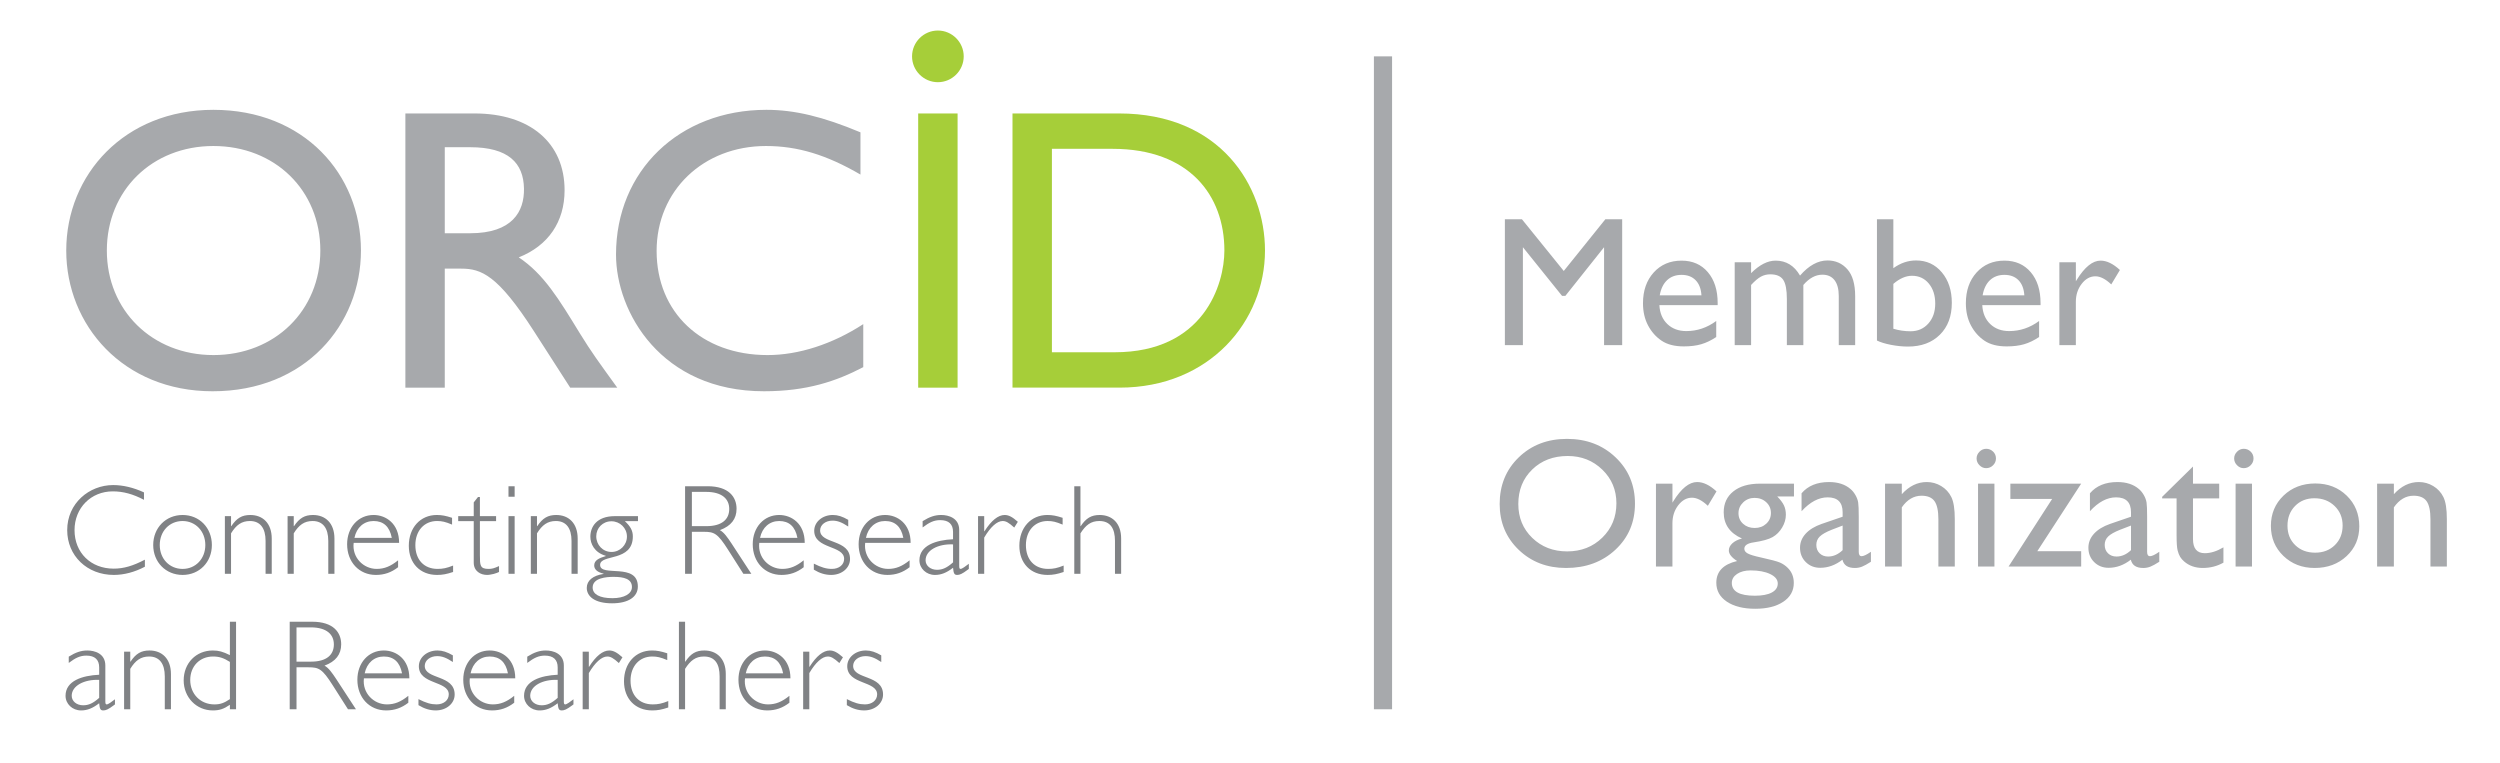
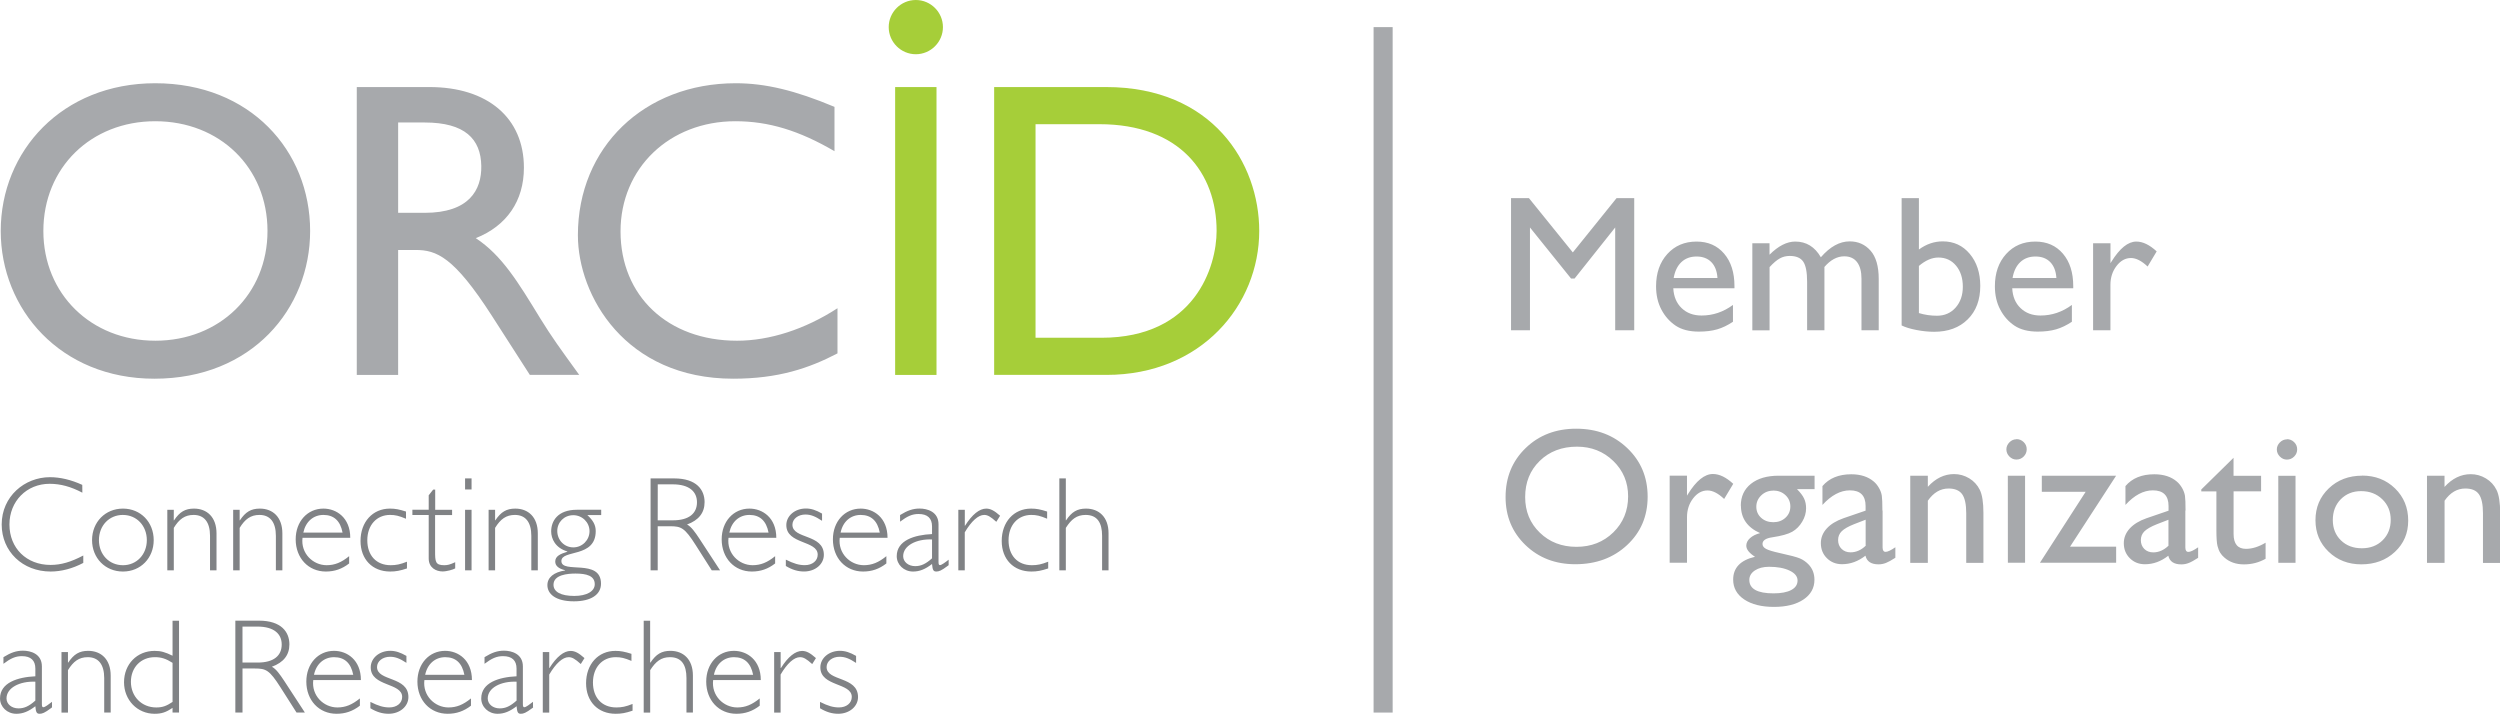
- <svg xmlns="http://www.w3.org/2000/svg" width="542" height="165.332" viewBox="0 0 542 165.332">
-   <path fill="#A7A9AC" d="M297.864 12.22h3.938v141.55h-3.938z" />
-   <g fill="#808285">
-     <path d="M31.215 108.364c-2.366-1.252-4.51-1.836-6.764-1.836-4.73 0-8.293 3.59-8.293 8.404 0 4.898 3.534 8.35 8.49 8.35 2.142 0 4.173-.584 6.762-1.947v1.53c-2.2 1.17-4.537 1.78-6.736 1.78-5.79 0-10.104-4.146-10.104-9.713 0-5.816 4.76-9.77 9.965-9.77 2.115 0 4.37.53 6.68 1.588v1.614zM39.59 124.646c-3.647 0-6.374-2.783-6.374-6.484 0-3.73 2.728-6.512 6.373-6.512s6.345 2.783 6.345 6.512c0 3.7-2.7 6.484-6.346 6.484zm0-11.69c-2.84 0-4.955 2.2-4.955 5.205 0 2.98 2.115 5.18 4.954 5.18 2.81 0 4.926-2.2 4.926-5.18s-2.116-5.204-4.927-5.204zM50.09 114.07h.057c1.17-1.753 2.31-2.42 4.12-2.42 2.67 0 4.646 1.75 4.646 5.12v7.625h-1.336v-7.125c0-2.81-1.196-4.314-3.395-4.314-1.81 0-2.98.863-4.092 2.672v8.768h-1.336V111.9h1.336v2.17zM63.685 114.07h.057c1.168-1.753 2.31-2.42 4.12-2.42 2.67 0 4.646 1.75 4.646 5.12v7.625h-1.336v-7.125c0-2.81-1.196-4.314-3.396-4.314-1.81 0-2.98.863-4.092 2.672v8.768h-1.336V111.9h1.336v2.17zM76.675 117.688c-.39 3.2 2.144 5.65 4.982 5.65 1.67 0 3.033-.557 4.648-1.865v1.502c-1.476 1.143-3.006 1.67-4.815 1.67-3.618 0-6.234-2.783-6.234-6.65 0-3.674 2.42-6.346 5.733-6.346 2.67 0 5.538 1.862 5.538 6.038h-9.853zm8.266-1.085c-.473-2.45-1.81-3.646-3.95-3.646-2.06 0-3.675 1.365-4.148 3.646h8.1zM98.01 113.735c-1.448-.61-2.2-.78-3.257-.78-2.783 0-4.703 2.116-4.703 5.233 0 3.146 1.864 5.15 4.814 5.15 1.14 0 1.977-.168 3.367-.725v1.393c-1.418.473-2.31.64-3.478.64-3.674 0-6.123-2.532-6.123-6.317 0-3.927 2.504-6.68 6.066-6.68 1.085 0 1.92.165 3.312.61v1.475zM104.044 111.9h3.508v1.085h-3.508v7.43c0 2.145.028 2.924 1.865 2.924.75 0 1.168-.112 2.28-.614v1.28c-.25.14-.667.278-1.14.417-.474.11-1.003.223-1.448.223-1.39 0-2.895-.78-2.895-2.672v-8.988H99.34V111.9h3.367v-2.98l.92-1.167h.416v4.146zM111.575 107.696h-1.336v-2.28h1.335v2.28zm0 16.7h-1.336V111.9h1.335v12.496zM116.42 114.07h.055c1.17-1.753 2.31-2.42 4.12-2.42 2.67 0 4.646 1.75 4.646 5.12v7.625h-1.335v-7.125c0-2.81-1.196-4.314-3.395-4.314-1.81 0-2.98.863-4.092 2.672v8.768h-1.336V111.9h1.336v2.17zM138.313 112.985h-2.84c1.198 1.113 1.727 2.06 1.727 3.31 0 5.597-7.097 3.76-7.097 6.18 0 2.728 8.182-.612 8.182 4.677 0 2.28-2.087 3.646-5.594 3.646-3.84 0-5.48-1.56-5.48-3.34 0-1.588 1.307-2.672 3.645-3.035v-.055c-1.336-.307-2.032-.918-2.032-1.78 0-1.114 1.03-1.587 2.506-2.032v-.057c-2.507-.724-3.34-2.646-3.34-4.147 0-2.088 1.307-4.453 5.314-4.453h5.01v1.085zm-5.29 12.078c-1.558 0-4.536.223-4.536 2.31 0 1.476 1.53 2.312 4.287 2.312 2.56 0 4.23-.947 4.23-2.422 0-1.754-1.726-2.2-3.98-2.2zm-.47-12.05c-1.866 0-3.286 1.447-3.286 3.256 0 1.864 1.42 3.395 3.313 3.395 1.837 0 3.34-1.504 3.34-3.34 0-1.838-1.504-3.312-3.368-3.312zM153.396 105.415c4.647 0 6.29 2.365 6.29 4.898 0 2.197-1.198 3.73-3.618 4.62.89.472 1.642 1.558 2.532 2.894l4.286 6.568h-1.726l-3.312-5.205c-2.283-3.59-3.007-3.896-5.29-3.896H150v9.102h-1.475v-18.98h4.873zM150 114.07h3.145c3.34 0 4.954-1.448 4.954-3.73 0-2.143-1.532-3.7-5.01-3.7H150v7.43zM164.612 117.688c-.39 3.2 2.143 5.65 4.982 5.65 1.67 0 3.033-.557 4.647-1.865v1.502c-1.475 1.143-3.005 1.67-4.814 1.67-3.617 0-6.234-2.783-6.234-6.65 0-3.674 2.422-6.346 5.734-6.346 2.672 0 5.538 1.862 5.538 6.038h-9.852zm8.266-1.085c-.473-2.45-1.81-3.646-3.95-3.646-2.062 0-3.675 1.365-4.148 3.646h8.098zM183.897 114.153c-1.39-.918-2.31-1.28-3.423-1.28-1.503 0-2.672.92-2.672 2.116 0 3.005 6.485 1.862 6.485 6.204 0 1.95-1.78 3.45-4.092 3.45-1.28 0-2.477-.36-3.758-1.14v-1.31c1.643.837 2.73 1.144 3.924 1.144 1.532 0 2.646-.89 2.646-2.172 0-2.98-6.484-2.088-6.484-6.096 0-1.92 1.78-3.422 4.035-3.422 1.086 0 2.088.334 3.34 1.057v1.448zM187.57 117.688c-.39 3.2 2.144 5.65 4.98 5.65 1.67 0 3.035-.557 4.65-1.865v1.502c-1.476 1.143-3.007 1.67-4.815 1.67-3.62 0-6.234-2.783-6.234-6.65 0-3.674 2.422-6.346 5.733-6.346 2.672 0 5.54 1.862 5.54 6.038h-9.853zm8.267-1.085c-.475-2.45-1.81-3.646-3.953-3.646-2.06 0-3.674 1.365-4.146 3.646h8.1zM210.046 123.34l-.223.165c-1.253.947-1.78 1.14-2.31 1.14-.613 0-.78-.304-.892-1.558-1.39 1.086-2.587 1.56-3.923 1.56-1.893 0-3.368-1.42-3.368-3.173 0-3.256 3.645-4.398 7.29-4.564v-1.586c0-1.67-.917-2.56-2.782-2.56-1.336 0-2.338.472-3.813 1.585v-1.364c1.53-.947 2.672-1.336 4.035-1.336 1.56 0 3.896.64 3.896 3.256v7.793c0 .5.084.64.307.64.306 0 1.113-.586 1.78-1.113v1.112zm-3.424-5.318c-3.256-.14-5.956 1.28-5.956 3.45 0 1.17 1.058 2.06 2.478 2.06 1.196 0 2.17-.445 3.48-1.613v-3.898zM219.888 114.376c-1.196-1.086-1.81-1.42-2.505-1.42-1.224 0-2.644 1.28-4.007 3.592v7.848h-1.336V111.9h1.336v3.283h.055c1.477-2.338 2.98-3.533 4.37-3.533.863 0 1.643.39 2.867 1.475l-.78 1.25zM230.376 113.735c-1.447-.61-2.198-.78-3.256-.78-2.783 0-4.703 2.116-4.703 5.233 0 3.146 1.864 5.15 4.814 5.15 1.142 0 1.978-.168 3.368-.725v1.393c-1.42.473-2.31.64-3.48.64-3.673 0-6.122-2.532-6.122-6.317 0-3.927 2.505-6.68 6.067-6.68 1.085 0 1.92.165 3.312.61v1.475zM234.24 114.07h.056c1.17-1.753 2.31-2.42 4.12-2.42 2.67 0 4.647 1.75 4.647 5.09v7.655h-1.336v-7.125c0-2.7-1.002-4.314-3.396-4.314-1.836 0-2.95.89-4.09 2.672v8.768h-1.336v-18.98h1.336v8.653zM24.924 152.714l-.223.166c-1.25.947-1.78 1.14-2.31 1.14-.61 0-.78-.304-.89-1.558-1.392 1.086-2.59 1.56-3.925 1.56-1.893 0-3.367-1.42-3.367-3.173 0-3.257 3.646-4.4 7.292-4.565V144.7c0-1.67-.92-2.562-2.783-2.562-1.336 0-2.338.473-3.813 1.586v-1.363c1.53-.946 2.672-1.335 4.036-1.335 1.56 0 3.896.64 3.896 3.256v7.794c0 .5.083.64.306.64.307 0 1.113-.585 1.78-1.112v1.112zm-3.423-5.317c-3.256-.14-5.955 1.28-5.955 3.45 0 1.17 1.058 2.06 2.477 2.06 1.197 0 2.172-.445 3.48-1.613v-3.897zM28.24 143.444h.056c1.17-1.752 2.31-2.42 4.12-2.42 2.67 0 4.646 1.752 4.646 5.12v7.626h-1.336v-7.125c0-2.81-1.197-4.314-3.395-4.314-1.81 0-2.978.864-4.09 2.673v8.768h-1.337v-12.495h1.336v2.17zM51.177 153.77H49.84v-.974c-1.335.92-2.28 1.225-3.7 1.225-3.563 0-6.318-2.837-6.318-6.51 0-3.73 2.672-6.485 6.318-6.485 1.28 0 2.17.25 3.7 1.002v-7.236h1.337v18.98zM49.84 143.5c-1.362-.862-2.337-1.17-3.645-1.17-2.895 0-4.954 2.116-4.954 5.095 0 3.033 2.228 5.29 5.233 5.29 1.252 0 2.088-.28 3.367-1.144v-8.07zM67.68 134.79c4.647 0 6.29 2.365 6.29 4.898 0 2.197-1.197 3.73-3.62 4.62.892.472 1.644 1.558 2.534 2.894l4.286 6.568h-1.726l-3.313-5.205c-2.28-3.59-3.005-3.896-5.286-3.896h-2.56v9.1h-1.477v-18.98h4.872zm-3.396 8.654h3.145c3.34 0 4.953-1.447 4.953-3.73 0-2.142-1.53-3.7-5.01-3.7h-3.09v7.43zM78.896 147.063c-.39 3.2 2.144 5.65 4.98 5.65 1.67 0 3.035-.557 4.65-1.865v1.502c-1.476 1.143-3.007 1.67-4.815 1.67-3.618 0-6.233-2.783-6.233-6.65 0-3.674 2.42-6.346 5.732-6.346 2.67 0 5.538 1.863 5.538 6.04h-9.852zm8.267-1.085c-.474-2.45-1.81-3.646-3.953-3.646-2.06 0-3.674 1.365-4.146 3.646h8.1zM98.183 143.528c-1.393-.918-2.31-1.28-3.424-1.28-1.504 0-2.673.92-2.673 2.116 0 3.006 6.484 1.863 6.484 6.205 0 1.948-1.78 3.45-4.09 3.45-1.28 0-2.478-.36-3.757-1.14v-1.31c1.642.836 2.727 1.143 3.924 1.143 1.53 0 2.645-.89 2.645-2.172 0-2.978-6.485-2.087-6.485-6.095 0-1.92 1.78-3.422 4.035-3.422 1.086 0 2.088.334 3.34 1.057v1.448zM101.854 147.063c-.39 3.2 2.143 5.65 4.982 5.65 1.67 0 3.033-.557 4.647-1.865v1.502c-1.476 1.143-3.006 1.67-4.815 1.67-3.617 0-6.234-2.783-6.234-6.65 0-3.674 2.422-6.346 5.734-6.346 2.672 0 5.538 1.863 5.538 6.04h-9.852zm8.266-1.085c-.473-2.45-1.81-3.646-3.95-3.646-2.062 0-3.675 1.365-4.148 3.646h8.098zM124.33 152.714l-.224.166c-1.252.947-1.78 1.14-2.31 1.14-.612 0-.78-.304-.89-1.558-1.393 1.086-2.59 1.56-3.926 1.56-1.893 0-3.367-1.42-3.367-3.173 0-3.257 3.646-4.4 7.292-4.565V144.7c0-1.67-.92-2.562-2.783-2.562-1.336 0-2.338.473-3.813 1.586v-1.363c1.53-.946 2.67-1.335 4.035-1.335 1.558 0 3.896.64 3.896 3.256v7.794c0 .5.084.64.307.64.307 0 1.113-.585 1.78-1.112v1.112zm-3.424-5.317c-3.257-.14-5.956 1.28-5.956 3.45 0 1.17 1.058 2.06 2.477 2.06 1.197 0 2.172-.445 3.48-1.613v-3.897zM134.172 143.75c-1.196-1.085-1.81-1.42-2.505-1.42-1.225 0-2.645 1.282-4.008 3.593v7.848h-1.337v-12.495h1.336v3.283h.055c1.476-2.338 2.978-3.533 4.37-3.533.862 0 1.642.39 2.866 1.475l-.778 1.25zM144.66 143.11c-1.446-.61-2.198-.78-3.257-.78-2.782 0-4.703 2.116-4.703 5.233 0 3.146 1.865 5.15 4.815 5.15 1.142 0 1.976-.168 3.367-.725v1.393c-1.42.474-2.31.64-3.48.64-3.672 0-6.12-2.53-6.12-6.316 0-3.926 2.504-6.68 6.066-6.68 1.086 0 1.92.166 3.313.61v1.476zM148.524 143.444h.057c1.17-1.752 2.31-2.42 4.12-2.42 2.672 0 4.647 1.752 4.647 5.092v7.654h-1.336v-7.125c0-2.7-1-4.314-3.395-4.314-1.837 0-2.95.892-4.092 2.673v8.768h-1.336v-18.98h1.336v8.654zM161.515 147.063c-.39 3.2 2.144 5.65 4.982 5.65 1.67 0 3.033-.557 4.648-1.865v1.502c-1.476 1.143-3.006 1.67-4.815 1.67-3.618 0-6.234-2.783-6.234-6.65 0-3.674 2.42-6.346 5.733-6.346 2.67 0 5.538 1.863 5.538 6.04h-9.853zm8.266-1.085c-.473-2.45-1.81-3.646-3.95-3.646-2.06 0-3.675 1.365-4.147 3.646h8.098zM181.973 143.75c-1.196-1.085-1.81-1.42-2.505-1.42-1.225 0-2.645 1.282-4.008 3.593v7.848h-1.336v-12.495h1.336v3.283h.056c1.476-2.338 2.978-3.533 4.37-3.533.862 0 1.642.39 2.866 1.475l-.78 1.25zM191.056 143.528c-1.392-.918-2.31-1.28-3.424-1.28-1.502 0-2.672.92-2.672 2.116 0 3.006 6.485 1.863 6.485 6.205 0 1.948-1.78 3.45-4.09 3.45-1.282 0-2.48-.36-3.76-1.14v-1.31c1.644.836 2.73 1.143 3.925 1.143 1.53 0 2.645-.89 2.645-2.172 0-2.978-6.484-2.087-6.484-6.095 0-1.92 1.782-3.422 4.036-3.422 1.086 0 2.088.334 3.34 1.057v1.448z" />
-   </g>
-   <path fill="#A7A9AC" d="M46.263 23.81c19.61 0 31.99 13.948 31.99 30.51 0 16.037-12.03 30.506-32.164 30.506-19.44 0-31.728-14.383-31.728-30.507 0-16.475 12.638-30.51 31.9-30.51zm0 53.17c13.337 0 23.186-9.676 23.186-22.662 0-13.074-9.85-22.663-23.187-22.663-13.248 0-23.098 9.59-23.098 22.663 0 12.987 9.85 22.66 23.098 22.66zM102.878 24.597c12.027 0 19.523 6.36 19.523 16.647 0 6.886-3.572 12.028-9.936 14.555 5.404 3.573 8.717 9.064 13.25 16.475 2.526 4.096 4.01 6.102 8.104 11.766H123.62l-7.844-12.202C107.93 59.638 104.358 58.24 100 58.24h-3.574v25.8h-8.54V24.598h14.992zm-6.45 25.972h5.49c9.153 0 11.767-4.707 11.68-9.675-.087-5.578-3.4-8.978-11.68-8.978h-5.49V50.57zM186.545 37.845c-7.322-4.27-13.598-6.19-20.483-6.19-13.598 0-23.708 9.677-23.708 22.752 0 13.335 9.762 22.573 24.057 22.573 6.712 0 14.034-2.352 20.745-6.71v9.325c-5.84 3.05-12.202 5.23-21.528 5.23-22.314 0-32.076-17.17-32.076-29.636 0-18.132 13.686-31.38 32.6-31.38 6.102 0 12.29 1.483 20.396 4.882v9.153z" />
-   <path fill="#A6CE39" d="M219.51 24.597h23.1c21.964 0 31.64 15.688 31.64 29.722 0 15.252-11.94 29.72-31.553 29.72H219.51V24.598zm8.543 51.773h13.598c19.35 0 23.796-14.73 23.796-22.052 0-11.942-7.583-22.052-24.23-22.052h-13.162V76.37z" />
-   <g fill="#A6CE39">
-     <path d="M207.604 84.04h-8.543V24.597h8.544V84.04zM208.933 12.22c0 3.08-2.52 5.6-5.6 5.6s-5.6-2.52-5.6-5.6 2.52-5.6 5.6-5.6 5.6 2.52 5.6 5.6z" />
-   </g>
-   <g fill="#A7A9AC">
-     <path d="M348.036 47.54h3.652v27.285h-3.926v-21.23l-8.39 10.547h-.722l-8.486-10.547v21.23h-3.906V47.54h3.7l9.065 11.206 9.013-11.206zM372.392 66.153h-12.637c.092 1.72.668 3.086 1.73 4.102 1.062 1.016 2.43 1.523 4.11 1.523 2.344 0 4.506-.73 6.484-2.188v3.477c-1.095.73-2.18 1.25-3.253 1.563s-2.334.47-3.78.47c-1.978 0-3.58-.41-4.804-1.23-1.223-.82-2.203-1.925-2.94-3.312-.733-1.387-1.103-2.99-1.103-4.814 0-2.734.775-4.958 2.324-6.67 1.55-1.712 3.563-2.568 6.035-2.568 2.382 0 4.284.833 5.702 2.5 1.42 1.667 2.13 3.9 2.13 6.7v.447zm-12.56-2.13h9.044c-.09-1.418-.514-2.512-1.27-3.28-.754-.768-1.77-1.152-3.047-1.152-1.276 0-2.32.385-3.136 1.153-.812.77-1.343 1.862-1.59 3.28zM390.966 61.778v13.047h-3.574v-10c0-1.992-.266-3.382-.8-4.17-.534-.788-1.466-1.182-2.794-1.182-.742 0-1.422.17-2.04.508-.618.34-1.325.94-2.12 1.798v13.047h-3.555v-17.97h3.555v2.364c1.81-1.81 3.582-2.716 5.313-2.716 2.28 0 4.044 1.08 5.294 3.242 1.902-2.188 3.887-3.28 5.957-3.28 1.747 0 3.183.637 4.308 1.913 1.127 1.275 1.69 3.222 1.69 5.84v10.604h-3.556V64.18c0-1.496-.305-2.642-.918-3.437-.61-.794-1.49-1.19-2.637-1.19-1.47 0-2.844.74-4.12 2.225zM406.923 47.54h3.555v10.605c1.537-1.12 3.178-1.68 4.922-1.68 2.28 0 4.14.86 5.586 2.578s2.168 3.926 2.168 6.62c0 2.892-.86 5.192-2.588 6.905-1.725 1.713-4.033 2.568-6.924 2.568-1.158 0-2.38-.125-3.662-.37-1.28-.25-2.3-.562-3.057-.94V47.54zm3.555 14.004v9.727c1.21.366 2.455.548 3.73.548 1.576 0 2.86-.56 3.857-1.68s1.494-2.56 1.494-4.316c0-1.784-.466-3.235-1.397-4.355-.93-1.12-2.145-1.68-3.643-1.68-1.328 0-2.675.585-4.042 1.757zM442.392 66.153h-12.637c.092 1.72.668 3.086 1.73 4.102 1.062 1.016 2.43 1.523 4.11 1.523 2.344 0 4.506-.73 6.484-2.188v3.477c-1.095.73-2.18 1.25-3.253 1.563s-2.334.47-3.78.47c-1.978 0-3.58-.41-4.804-1.23-1.223-.82-2.203-1.925-2.94-3.312-.733-1.387-1.103-2.99-1.103-4.814 0-2.734.775-4.958 2.324-6.67 1.55-1.712 3.563-2.568 6.035-2.568 2.382 0 4.284.833 5.702 2.5 1.42 1.667 2.13 3.9 2.13 6.7v.447zm-12.56-2.13h9.044c-.09-1.418-.514-2.512-1.27-3.28-.754-.768-1.77-1.152-3.047-1.152-1.276 0-2.32.385-3.136 1.153-.812.77-1.343 1.862-1.59 3.28zM450.048 56.856v4.12l.195-.312c1.72-2.773 3.438-4.16 5.156-4.16 1.34 0 2.74.677 4.198 2.03l-1.875 3.126c-1.236-1.172-2.383-1.758-3.438-1.758-1.145 0-2.14.547-2.98 1.64s-1.26 2.39-1.26 3.888v9.395h-3.573v-17.97h3.576zM339.726 95.15c4.217 0 7.727 1.333 10.53 4.003 2.804 2.67 4.206 6.016 4.206 10.04s-1.414 7.353-4.244 9.99-6.398 3.954-10.707 3.954c-4.11 0-7.536-1.318-10.274-3.955-2.74-2.637-4.11-5.94-4.11-9.912 0-4.076 1.38-7.447 4.14-10.117 2.756-2.67 6.245-4.004 10.46-4.004zm.156 3.71c-3.12 0-5.688.977-7.697 2.93s-3.016 4.447-3.016 7.48c0 2.943 1.007 5.39 3.024 7.344 2.016 1.953 4.54 2.93 7.57 2.93 3.045 0 5.584-.996 7.62-2.988 2.036-1.992 3.054-4.473 3.054-7.44 0-2.892-1.018-5.323-3.053-7.296-2.036-1.973-4.536-2.96-7.503-2.96zM362.587 104.856v4.12l.195-.312c1.72-2.773 3.438-4.16 5.156-4.16 1.342 0 2.742.678 4.2 2.03l-1.876 3.126c-1.236-1.172-2.383-1.758-3.438-1.758-1.145 0-2.14.547-2.98 1.64s-1.26 2.39-1.26 3.888v9.395h-3.573v-17.97h3.577zM373.7 111.067c0-1.914.7-3.428 2.1-4.54 1.4-1.114 3.31-1.67 5.732-1.67h7.402v2.772H385.3c.704.716 1.192 1.366 1.466 1.952s.41 1.256.41 2.012c0 .938-.266 1.86-.8 2.764-.534.904-1.222 1.598-2.062 2.08s-2.217.865-4.13 1.152c-1.34.195-2.013.658-2.013 1.387 0 .416.253.758.753 1.025.502.268 1.41.543 2.725.83 2.2.482 3.617.86 4.248 1.133.633.273 1.2.664 1.71 1.172.858.86 1.288 1.94 1.288 3.242 0 1.704-.758 3.065-2.275 4.08-1.517 1.017-3.546 1.524-6.085 1.524-2.564 0-4.61-.512-6.143-1.533-1.53-1.022-2.295-2.392-2.295-4.11 0-2.436 1.504-4.004 4.512-4.707-1.198-.768-1.798-1.53-1.798-2.285 0-.572.258-1.094.77-1.563.517-.47 1.21-.814 2.08-1.035-2.64-1.17-3.962-3.065-3.962-5.683zm5.84 12.598c-1.197 0-2.178.254-2.94.762s-1.142 1.158-1.142 1.953c0 1.848 1.668 2.773 5 2.773 1.576 0 2.797-.232 3.662-.693.867-.463 1.3-1.117 1.3-1.963 0-.834-.548-1.514-1.642-2.04s-2.506-.792-4.238-.792zm.84-15.723c-.963 0-1.783.326-2.46.977-.677.65-1.017 1.43-1.017 2.343 0 .924.332 1.69.996 2.295s1.503.908 2.52.908c1.003 0 1.84-.31 2.51-.928.67-.62 1.005-1.39 1.005-2.314 0-.938-.338-1.72-1.016-2.344-.677-.625-1.524-.938-2.54-.938zM402.978 112.024v7.637c0 .612.21.92.625.92.43 0 1.102-.32 2.012-.958v2.168c-.807.52-1.455.875-1.943 1.064-.488.188-.998.283-1.533.283-1.524 0-2.423-.6-2.696-1.797-1.51 1.172-3.117 1.758-4.824 1.758-1.25 0-2.29-.414-3.125-1.24-.832-.826-1.25-1.865-1.25-3.115 0-1.133.408-2.145 1.22-3.037.815-.893 1.972-1.598 3.468-2.12l4.55-1.562v-.957c0-2.162-1.08-3.242-3.24-3.242-1.94 0-3.83 1.002-5.665 3.008v-3.887c1.38-1.627 3.367-2.44 5.957-2.44 1.94 0 3.496.507 4.668 1.522.39.326.742.758 1.055 1.3s.512 1.08.596 1.62c.083.54.124 1.567.124 3.076zm-3.497 7.247v-5.33l-2.382.917c-1.21.482-2.066.967-2.568 1.455-.5.488-.752 1.098-.752 1.826 0 .742.238 1.348.713 1.816.478.47 1.093.703 1.847.703 1.133 0 2.182-.463 3.144-1.386zM412.313 104.856v2.285c1.59-1.757 3.393-2.636 5.41-2.636 1.12 0 2.162.29 3.125.87.965.58 1.697 1.372 2.197 2.382.502 1.01.752 2.607.752 4.795v10.274h-3.555V112.59c0-1.836-.28-3.148-.84-3.936-.56-.787-1.496-1.182-2.813-1.182-1.68 0-3.106.84-4.278 2.52v12.832h-3.633v-17.97h3.633zM430.595 97.298c.586 0 1.088.2 1.504.605.417.404.624.898.624 1.484 0 .572-.207 1.068-.625 1.484-.417.417-.92.626-1.505.626-.547 0-1.027-.21-1.445-.635-.416-.423-.625-.913-.625-1.474 0-.547.21-1.03.625-1.455.417-.42.898-.632 1.445-.632zm-1.758 7.558h3.555v17.97h-3.555v-17.97zM435.85 104.856h15.35l-9.516 14.648h9.516v3.32h-15.742l9.445-14.648h-9.055v-3.32zM465.497 112.024v7.637c0 .612.21.92.625.92.43 0 1.102-.32 2.012-.958v2.168c-.807.52-1.455.875-1.943 1.064-.487.188-.997.283-1.532.283-1.523 0-2.422-.6-2.695-1.797-1.51 1.172-3.117 1.758-4.824 1.758-1.25 0-2.292-.414-3.126-1.24-.832-.826-1.25-1.865-1.25-3.115 0-1.133.408-2.145 1.22-3.037.815-.893 1.972-1.598 3.468-2.12l4.55-1.562v-.957c0-2.162-1.08-3.242-3.24-3.242-1.94 0-3.83 1.002-5.665 3.008v-3.887c1.38-1.627 3.367-2.44 5.957-2.44 1.94 0 3.496.507 4.668 1.522.39.326.742.758 1.055 1.3s.512 1.08.596 1.62c.083.54.124 1.567.124 3.076zM462 119.27v-5.33l-2.382.917c-1.21.482-2.066.967-2.568 1.455-.5.488-.752 1.098-.752 1.826 0 .742.238 1.348.713 1.816.478.47 1.093.703 1.847.703 1.132 0 2.18-.463 3.144-1.386zM468.76 107.708l6.68-6.563v3.71h5.683v3.204h-5.684v8.794c0 2.053.853 3.08 2.558 3.08 1.277 0 2.625-.424 4.043-1.27v3.32c-1.366.768-2.856 1.152-4.472 1.152-1.627 0-2.98-.475-4.063-1.426-.338-.287-.617-.61-.84-.967-.22-.357-.406-.826-.557-1.406-.148-.58-.225-1.684-.225-3.31v-7.97h-3.125v-.35zM486.435 97.298c.586 0 1.088.2 1.504.605.417.404.624.898.624 1.484 0 .572-.207 1.068-.625 1.484-.417.417-.92.626-1.505.626-.547 0-1.027-.21-1.445-.635-.416-.423-.625-.913-.625-1.474 0-.547.21-1.03.625-1.455.417-.42.898-.632 1.445-.632zm-1.758 7.558h3.555v17.97h-3.555v-17.97zM501.962 104.817c2.734 0 5.008.883 6.816 2.646 1.81 1.764 2.715 3.98 2.715 6.65 0 2.592-.918 4.742-2.754 6.455s-4.147 2.568-6.935 2.568c-2.695 0-4.947-.87-6.758-2.607-1.81-1.74-2.715-3.91-2.715-6.515 0-2.63.916-4.82 2.744-6.572 1.83-1.75 4.126-2.626 6.886-2.626zm-.195 3.204c-1.705 0-3.105.562-4.2 1.68s-1.64 2.546-1.64 4.278c0 1.72.56 3.12 1.68 4.21 1.12 1.087 2.56 1.63 4.316 1.63 1.746 0 3.174-.55 4.287-1.65s1.67-2.51 1.67-4.23c0-1.704-.578-3.118-1.738-4.237-1.16-1.12-2.618-1.68-4.375-1.68zM518.993 104.856v2.285c1.59-1.757 3.393-2.636 5.41-2.636 1.12 0 2.162.29 3.125.87.965.58 1.697 1.372 2.197 2.382.502 1.01.752 2.607.752 4.795v10.274h-3.555V112.59c0-1.836-.28-3.148-.84-3.936-.56-.787-1.496-1.182-2.813-1.182-1.68 0-3.106.84-4.278 2.52v12.832h-3.633v-17.97h3.633z" />
-   </g>
+ <svg xmlns="http://www.w3.org/2000/svg" width="516.268" height="147.402" viewBox="0 0 516.268 147.402">
+   <path d="M283.655 5.6h3.938v141.55h-3.938z" fill="#a7a9ac" />
+   <path d="M17.006 101.744c-2.366-1.252-4.51-1.836-6.764-1.836-4.73 0-8.293 3.59-8.293 8.404 0 4.898 3.53 8.35 8.49 8.35 2.14 0 4.17-.584 6.76-1.947v1.53c-2.2 1.17-4.54 1.78-6.74 1.78-5.79 0-10.11-4.146-10.11-9.713 0-5.816 4.76-9.77 9.96-9.77 2.11 0 4.37.53 6.68 1.588zm8.375 16.282c-3.64 0-6.37-2.783-6.37-6.484 0-3.73 2.73-6.512 6.38-6.512s6.35 2.783 6.35 6.512c0 3.7-2.7 6.484-6.34 6.484zm0-11.69c-2.84 0-4.95 2.2-4.95 5.205 0 2.98 2.12 5.18 4.96 5.18 2.81 0 4.93-2.2 4.93-5.18 0-2.98-2.11-5.2-4.92-5.2zm10.5 1.114h.06c1.17-1.753 2.31-2.42 4.12-2.42 2.67 0 4.65 1.75 4.65 5.12v7.625h-1.34v-7.125c0-2.81-1.19-4.314-3.39-4.314-1.81 0-2.98.863-4.09 2.672v8.768h-1.34V105.28h1.34zm13.6 0h.06c1.17-1.753 2.31-2.42 4.12-2.42 2.67 0 4.65 1.75 4.65 5.12v7.625h-1.34v-7.125c0-2.81-1.19-4.314-3.39-4.314-1.81 0-2.98.863-4.09 2.672v8.768h-1.34V105.28h1.34v2.17zm12.99 3.618c-.39 3.2 2.15 5.65 4.98 5.65 1.67 0 3.04-.557 4.65-1.865v1.502c-1.47 1.143-3 1.67-4.81 1.67-3.61 0-6.23-2.783-6.23-6.65 0-3.674 2.42-6.346 5.73-6.346 2.67 0 5.54 1.86 5.54 6.03h-9.86zm8.27-1.085c-.47-2.45-1.81-3.646-3.95-3.646-2.06 0-3.67 1.365-4.15 3.646h8.1zm13.07-2.868c-1.45-.61-2.2-.78-3.26-.78-2.78 0-4.7 2.116-4.7 5.233 0 3.146 1.87 5.15 4.82 5.15 1.14 0 1.98-.168 3.37-.725v1.393c-1.41.473-2.31.64-3.47.64-3.67 0-6.12-2.532-6.12-6.317 0-3.93 2.51-6.68 6.07-6.68 1.09 0 1.92.16 3.32.61v1.47zm6.04-1.835h3.51v1.085h-3.51v7.43c0 2.145.03 2.924 1.87 2.924.75 0 1.17-.12 2.28-.62v1.28c-.25.14-.66.28-1.14.41-.47.11-1 .22-1.44.22-1.39 0-2.89-.78-2.89-2.67v-8.99h-3.37v-1.09h3.37v-2.98l.92-1.17h.42v4.14zm7.53-4.204h-1.34v-2.28h1.34v2.28zm0 16.7h-1.34V105.28h1.34v12.496zm4.85-10.326h.06c1.17-1.753 2.31-2.42 4.12-2.42 2.67 0 4.65 1.75 4.65 5.12v7.625h-1.34v-7.125c0-2.81-1.19-4.314-3.39-4.314-1.81 0-2.98.863-4.09 2.672v8.768h-1.34V105.28h1.34v2.17zm21.9-1.085h-2.84c1.2 1.113 1.73 2.06 1.73 3.31 0 5.597-7.09 3.76-7.09 6.18 0 2.728 8.18-.612 8.18 4.677 0 2.28-2.09 3.646-5.59 3.646-3.84 0-5.48-1.56-5.48-3.34 0-1.588 1.31-2.672 3.65-3.035v-.055c-1.34-.307-2.03-.918-2.03-1.78 0-1.114 1.03-1.587 2.5-2.032v-.057c-2.5-.73-3.34-2.65-3.34-4.15 0-2.09 1.31-4.46 5.32-4.46h5.01v1.08zm-5.29 12.078c-1.56 0-4.54.223-4.54 2.31 0 1.476 1.53 2.312 4.29 2.312 2.56 0 4.23-.947 4.23-2.422 0-1.754-1.72-2.2-3.98-2.2zm-.47-12.05c-1.87 0-3.29 1.447-3.29 3.256 0 1.86 1.42 3.39 3.32 3.39 1.84 0 3.34-1.51 3.34-3.34s-1.5-3.31-3.37-3.31zm20.84-7.598c4.65 0 6.29 2.365 6.29 4.898 0 2.197-1.2 3.73-3.62 4.62.89.472 1.64 1.558 2.53 2.894l4.29 6.568h-1.72l-3.31-5.205c-2.28-3.59-3-3.896-5.29-3.896h-2.56v9.102h-1.47v-18.98h4.88zm-3.39 8.655h3.15c3.34 0 4.96-1.448 4.96-3.73 0-2.143-1.53-3.7-5.01-3.7h-3.09zm14.62 3.618c-.39 3.2 2.15 5.65 4.98 5.65 1.67 0 3.04-.557 4.65-1.865v1.502c-1.47 1.143-3 1.67-4.81 1.67-3.61 0-6.23-2.783-6.23-6.65 0-3.674 2.43-6.346 5.74-6.346 2.67 0 5.54 1.86 5.54 6.03h-9.85zm8.27-1.085c-.47-2.45-1.81-3.646-3.95-3.646-2.06 0-3.67 1.365-4.15 3.646zm11.02-2.45c-1.39-.918-2.31-1.28-3.42-1.28-1.5 0-2.67.92-2.67 2.116 0 3 6.49 1.86 6.49 6.2 0 1.95-1.78 3.45-4.09 3.45-1.28 0-2.48-.36-3.76-1.14v-1.31c1.65.83 2.73 1.14 3.93 1.14 1.53 0 2.65-.89 2.65-2.17 0-2.98-6.48-2.09-6.48-6.1 0-1.92 1.78-3.43 4.04-3.43 1.09 0 2.09.33 3.34 1.05v1.45zm3.68 3.535c-.39 3.2 2.15 5.65 4.98 5.65 1.67 0 3.04-.557 4.65-1.865v1.502c-1.47 1.143-3 1.67-4.81 1.67-3.62 0-6.23-2.783-6.23-6.65 0-3.674 2.43-6.346 5.74-6.346 2.67 0 5.54 1.86 5.54 6.03h-9.85zm8.27-1.085c-.47-2.45-1.81-3.646-3.95-3.646-2.06 0-3.67 1.365-4.14 3.646h8.1zm14.21 6.737l-.22.165c-1.25.947-1.78 1.14-2.31 1.14-.61 0-.78-.304-.89-1.558-1.39 1.086-2.59 1.56-3.92 1.56-1.9 0-3.37-1.42-3.37-3.173 0-3.256 3.64-4.398 7.29-4.564v-1.586c0-1.67-.92-2.56-2.78-2.56-1.34 0-2.34.472-3.82 1.585v-1.37c1.53-.95 2.67-1.34 4.04-1.34 1.56 0 3.9.64 3.9 3.25v7.79c0 .5.09.64.31.64.31 0 1.12-.59 1.78-1.12v1.11zm-3.42-5.318c-3.26-.14-5.96 1.28-5.96 3.45 0 1.17 1.06 2.06 2.48 2.06 1.2 0 2.17-.445 3.48-1.613v-3.9zm13.27-3.646c-1.19-1.086-1.81-1.42-2.5-1.42-1.22 0-2.64 1.28-4.01 3.592v7.848h-1.33V105.28h1.34v3.283h.05c1.476-2.338 2.98-3.533 4.37-3.533.86 0 1.64.39 2.866 1.475l-.78 1.25zm10.49-.64c-1.45-.61-2.2-.78-3.26-.78-2.78 0-4.7 2.115-4.7 5.232 0 3.146 1.87 5.15 4.82 5.15 1.14 0 1.98-.168 3.37-.725v1.393c-1.42.473-2.31.64-3.48.64-3.67 0-6.12-2.532-6.12-6.317 0-3.93 2.51-6.68 6.07-6.68 1.09 0 1.92.16 3.31.61v1.47zm3.86.334h.06c1.17-1.753 2.31-2.42 4.12-2.42 2.67 0 4.65 1.75 4.65 5.09v7.655h-1.33v-7.125c0-2.7-1-4.314-3.4-4.314-1.84 0-2.95.89-4.09 2.672v8.768h-1.34v-18.98h1.34v8.653zM10.72 146.094l-.222.166c-1.25.947-1.78 1.14-2.31 1.14-.61 0-.78-.304-.89-1.558-1.392 1.086-2.59 1.56-3.925 1.56-1.894 0-3.368-1.42-3.368-3.173 0-3.26 3.65-4.4 7.296-4.57v-1.59c0-1.67-.92-2.57-2.78-2.57-1.33 0-2.34.47-3.81 1.58v-1.37c1.53-.95 2.67-1.34 4.04-1.34 1.56 0 3.9.64 3.9 3.25v7.79c0 .5.09.64.31.64.31 0 1.11-.59 1.78-1.12v1.11zm-3.422-5.317c-3.256-.14-5.955 1.28-5.955 3.45 0 1.17 1.057 2.06 2.476 2.06 1.19 0 2.17-.445 3.48-1.613v-3.897zm6.74-3.953h.055c1.17-1.752 2.31-2.42 4.12-2.42 2.67 0 4.645 1.752 4.645 5.12v7.626H21.52v-7.125c0-2.81-1.197-4.314-3.395-4.314-1.81 0-2.978.87-4.09 2.68v8.77h-1.337v-12.5h1.336v2.17zM36.97 147.15h-1.34v-.974c-1.334.92-2.28 1.225-3.7 1.225-3.562 0-6.317-2.83-6.317-6.51 0-3.73 2.672-6.48 6.318-6.48 1.28 0 2.17.25 3.7 1v-7.23h1.34v18.98zm-1.338-10.27c-1.36-.862-2.336-1.17-3.644-1.17-2.895 0-4.954 2.116-4.954 5.095 0 3.033 2.228 5.29 5.233 5.29 1.252 0 2.088-.28 3.367-1.144v-8.07zm17.84-8.71c4.648 0 6.29 2.365 6.29 4.898 0 2.197-1.196 3.73-3.62 4.62.893.472 1.645 1.558 2.535 2.894l4.286 6.568h-1.725l-3.313-5.205c-2.28-3.59-3.005-3.896-5.286-3.896h-2.56v9.1H48.6v-18.98h4.87zm-3.395 8.654h3.145c3.34 0 4.953-1.447 4.953-3.73 0-2.142-1.53-3.7-5.01-3.7h-3.09v7.43zm14.612 3.62c-.39 3.2 2.14 5.65 4.98 5.65 1.67 0 3.03-.558 4.65-1.866v1.502c-1.48 1.143-3.01 1.67-4.82 1.67-3.62 0-6.24-2.783-6.24-6.65 0-3.674 2.42-6.346 5.73-6.346 2.67 0 5.54 1.863 5.54 6.04h-9.85zm8.26-1.086c-.48-2.45-1.81-3.646-3.96-3.646-2.06 0-3.68 1.365-4.15 3.646h8.1zm11.02-2.45c-1.4-.918-2.31-1.28-3.43-1.28-1.51 0-2.68.92-2.68 2.116 0 3.006 6.48 1.863 6.48 6.205 0 1.94-1.78 3.45-4.09 3.45-1.28 0-2.48-.36-3.76-1.14v-1.31c1.64.83 2.72 1.14 3.92 1.14 1.53 0 2.64-.89 2.64-2.17 0-2.98-6.49-2.09-6.49-6.1 0-1.92 1.78-3.42 4.03-3.42 1.08 0 2.09.33 3.34 1.05v1.44zm3.67 3.535c-.39 3.2 2.14 5.65 4.98 5.65 1.67 0 3.03-.557 4.64-1.865v1.502c-1.48 1.143-3.01 1.67-4.82 1.67-3.62 0-6.24-2.783-6.24-6.65 0-3.674 2.42-6.346 5.73-6.346 2.67 0 5.53 1.863 5.53 6.04h-9.85zm8.26-1.085c-.47-2.45-1.81-3.646-3.95-3.646-2.06 0-3.68 1.365-4.15 3.646zm14.21 6.736l-.23.166c-1.26.947-1.78 1.14-2.31 1.14-.62 0-.78-.304-.89-1.558-1.4 1.086-2.59 1.56-3.93 1.56-1.89 0-3.37-1.42-3.37-3.173 0-3.26 3.64-4.4 7.29-4.57v-1.59c0-1.67-.92-2.57-2.79-2.57-1.34 0-2.34.47-3.82 1.58v-1.37c1.53-.95 2.67-1.34 4.03-1.34 1.55 0 3.89.64 3.89 3.25v7.79c0 .5.09.64.31.64.31 0 1.11-.59 1.78-1.12v1.11zm-3.43-5.317c-3.26-.14-5.96 1.28-5.96 3.45 0 1.17 1.06 2.06 2.48 2.06 1.2 0 2.17-.445 3.48-1.613v-3.897zm13.26-3.647c-1.2-1.085-1.81-1.42-2.51-1.42-1.23 0-2.65 1.282-4.01 3.593v7.848h-1.33v-12.49h1.33v3.29h.05c1.47-2.34 2.98-3.53 4.37-3.53.86 0 1.64.39 2.86 1.48l-.78 1.25zm10.48-.64c-1.45-.61-2.2-.78-3.26-.78-2.78 0-4.71 2.116-4.71 5.233 0 3.146 1.87 5.15 4.82 5.15 1.14 0 1.97-.168 3.36-.725v1.393c-1.42.48-2.31.64-3.48.64-3.67 0-6.12-2.53-6.12-6.31 0-3.92 2.5-6.68 6.06-6.68 1.08 0 1.92.17 3.31.61v1.48zm3.86.334h.05c1.17-1.752 2.31-2.42 4.12-2.42 2.67 0 4.64 1.752 4.64 5.092v7.654h-1.33v-7.125c0-2.7-1-4.314-3.4-4.314-1.84 0-2.95.9-4.09 2.68v8.77h-1.34v-18.98h1.33v8.66zm12.99 3.62c-.39 3.2 2.14 5.65 4.98 5.65 1.67 0 3.03-.558 4.64-1.866v1.502c-1.48 1.143-3.01 1.67-4.82 1.67-3.62 0-6.23-2.783-6.23-6.65 0-3.674 2.42-6.346 5.73-6.346 2.67 0 5.54 1.863 5.54 6.04h-9.85zm8.26-1.086c-.48-2.45-1.81-3.646-3.95-3.646-2.06 0-3.68 1.365-4.15 3.646h8.1zm12.19-2.228c-1.2-1.085-1.81-1.42-2.51-1.42-1.23 0-2.65 1.282-4.01 3.593v7.848h-1.33v-12.49h1.34v3.29h.06c1.47-2.34 2.98-3.53 4.37-3.53.86 0 1.64.39 2.86 1.48l-.78 1.25zm9.08-.222c-1.39-.918-2.31-1.28-3.43-1.28-1.5 0-2.67.92-2.67 2.116 0 3.006 6.49 1.863 6.49 6.205 0 1.94-1.78 3.45-4.09 3.45-1.28 0-2.48-.36-3.76-1.14v-1.31c1.64.83 2.73 1.14 3.92 1.14 1.53 0 2.64-.89 2.64-2.17 0-2.98-6.49-2.09-6.49-6.1 0-1.92 1.78-3.42 4.04-3.42 1.08 0 2.09.33 3.34 1.05v1.44z" fill="#808285" />
+   <path d="M32.054 17.19c19.61 0 31.99 13.948 31.99 30.51 0 16.037-12.03 30.506-32.164 30.506C12.44 78.206.152 63.823.152 47.7c0-16.476 12.638-30.51 31.9-30.51zm0 53.17c13.337 0 23.186-9.676 23.186-22.662 0-13.074-9.85-22.663-23.187-22.663-13.248 0-23.098 9.59-23.098 22.663 0 12.987 9.85 22.66 23.098 22.66zM88.67 17.977c12.026 0 19.522 6.36 19.522 16.647 0 6.886-3.572 12.028-9.936 14.555 5.404 3.57 8.717 9.06 13.25 16.47 2.526 4.09 4.01 6.1 8.104 11.76h-10.2l-7.843-12.21C93.72 53.01 90.15 51.62 85.79 51.62h-3.573v25.8h-8.54V17.978H88.67zM82.22 43.95h5.49c9.152 0 11.766-4.708 11.68-9.676-.088-5.578-3.4-8.978-11.68-8.978h-5.49V43.95zm90.116-12.725c-7.322-4.27-13.598-6.19-20.483-6.19-13.598 0-23.708 9.677-23.708 22.752 0 13.335 9.762 22.573 24.057 22.573 6.712 0 14.034-2.352 20.745-6.71v9.325c-5.84 3.05-12.202 5.23-21.528 5.23-22.32 0-32.08-17.17-32.08-29.636 0-18.14 13.68-31.38 32.6-31.38 6.1 0 12.29 1.48 20.39 4.88v9.15z" fill="#a7a9ac" />
+   <path d="M205.3 17.977h23.1c21.965 0 31.64 15.688 31.64 29.722 0 15.25-11.94 29.72-31.552 29.72H205.3V17.97zm8.544 51.773h13.598c19.35 0 23.796-14.73 23.796-22.052 0-11.942-7.583-22.052-24.23-22.052h-13.162V69.75zm-20.45 7.67h-8.542V17.977h8.544V77.42zm1.33-71.82c0 3.08-2.52 5.6-5.6 5.6-3.08 0-5.6-2.52-5.6-5.6 0-3.08 2.52-5.6 5.6-5.6 3.08 0 5.6 2.52 5.6 5.6z" fill="#a6ce39" />
+   <path d="M333.827 40.92h3.652v27.285h-3.93v-21.23l-8.39 10.547h-.72l-8.49-10.547v21.23h-3.91V40.92h3.7l9.06 11.206zm24.356 18.613h-12.637c.092 1.72.668 3.086 1.73 4.102 1.062 1.016 2.43 1.523 4.11 1.523 2.344 0 4.506-.73 6.484-2.188v3.477c-1.095.73-2.18 1.25-3.253 1.563-1.073.313-2.334.47-3.78.47-1.978 0-3.58-.41-4.804-1.23-1.223-.82-2.203-1.925-2.94-3.312-.733-1.387-1.103-2.99-1.103-4.814 0-2.734.775-4.958 2.324-6.67 1.55-1.712 3.563-2.568 6.035-2.568 2.38 0 4.28.833 5.7 2.5s2.13 3.9 2.13 6.7v.447zm-12.56-2.13h9.044c-.09-1.418-.514-2.512-1.27-3.28-.754-.768-1.77-1.152-3.047-1.152-1.276 0-2.32.39-3.136 1.16-.812.77-1.343 1.86-1.59 3.28zm31.134-2.245v13.047h-3.574v-10c0-1.992-.266-3.382-.8-4.17-.534-.788-1.466-1.182-2.794-1.182-.75 0-1.43.17-2.04.508-.62.34-1.33.94-2.12 1.8v13.05h-3.56V50.24h3.55v2.36c1.81-1.81 3.58-2.716 5.31-2.716 2.28 0 4.04 1.08 5.29 3.242 1.9-2.188 3.88-3.28 5.95-3.28 1.75 0 3.18.637 4.31 1.913 1.12 1.27 1.69 3.22 1.69 5.84v10.6h-3.56V57.56c0-1.496-.31-2.642-.92-3.437-.61-.794-1.49-1.19-2.64-1.19-1.47 0-2.85.74-4.12 2.225zm15.957-14.238h3.555v10.605c1.53-1.12 3.17-1.68 4.92-1.68 2.28 0 4.14.86 5.58 2.578 1.44 1.718 2.17 3.926 2.17 6.62 0 2.892-.86 5.192-2.59 6.905s-4.04 2.568-6.93 2.568c-1.16 0-2.38-.125-3.66-.37-1.28-.25-2.3-.562-3.06-.94V40.92zm3.555 14.004v9.727c1.21.37 2.45.55 3.73.55 1.57 0 2.86-.56 3.85-1.68.99-1.12 1.49-2.56 1.49-4.31 0-1.78-.47-3.23-1.4-4.35-.93-1.12-2.15-1.68-3.65-1.68-1.33 0-2.68.59-4.05 1.76zm31.91 4.61h-12.64c.09 1.72.66 3.085 1.73 4.1 1.06 1.017 2.43 1.524 4.11 1.524 2.34 0 4.5-.73 6.48-2.188v3.477c-1.1.73-2.18 1.25-3.26 1.563-1.08.313-2.34.47-3.78.47-1.98 0-3.58-.41-4.81-1.23-1.23-.82-2.21-1.925-2.94-3.312-.74-1.387-1.11-2.99-1.11-4.814 0-2.734.77-4.958 2.32-6.67 1.55-1.712 3.56-2.568 6.03-2.568 2.38 0 4.28.833 5.7 2.5s2.13 3.9 2.13 6.7v.447zm-12.56-2.13h9.04c-.09-1.42-.52-2.513-1.27-3.28-.76-.77-1.77-1.153-3.05-1.153-1.28 0-2.32.39-3.14 1.16-.81.77-1.35 1.86-1.59 3.28zm20.21-7.168v4.12l.19-.312c1.72-2.773 3.44-4.16 5.15-4.16 1.34 0 2.74.677 4.2 2.03l-1.87 3.126c-1.24-1.172-2.39-1.758-3.44-1.758-1.15 0-2.14.547-2.98 1.64-.84 1.093-1.26 2.39-1.26 3.888v9.395h-3.58v-17.97h3.57zM325.51 88.53c4.22 0 7.73 1.333 10.53 4.003 2.808 2.67 4.21 6.016 4.21 10.04 0 4.024-1.414 7.353-4.244 9.99-2.83 2.637-6.4 3.954-10.71 3.954-4.11 0-7.535-1.318-10.273-3.955-2.74-2.637-4.11-5.94-4.11-9.912 0-4.076 1.38-7.447 4.14-10.117 2.756-2.67 6.245-4.004 10.46-4.004zm.16 3.71c-3.12 0-5.69.977-7.697 2.93-2.01 1.953-3.016 4.447-3.016 7.48 0 2.943 1 5.39 3.02 7.344 2.01 1.953 4.54 2.93 7.57 2.93 3.04 0 5.58-.996 7.62-2.988 2.03-1.992 3.05-4.473 3.05-7.44 0-2.892-1.02-5.323-3.054-7.296-2.036-1.973-4.536-2.96-7.503-2.96zm22.705 5.996v4.12l.195-.312c1.72-2.773 3.438-4.16 5.156-4.16 1.34 0 2.74.678 4.2 2.03l-1.878 3.126c-1.23-1.172-2.38-1.758-3.43-1.758-1.145 0-2.14.547-2.98 1.64-.84 1.093-1.26 2.39-1.26 3.888v9.395h-3.58v-17.97h3.578zm11.113 6.21c0-1.913.7-3.427 2.1-4.54 1.4-1.113 3.31-1.67 5.734-1.67h7.402v2.773h-3.634c.71.71 1.2 1.36 1.47 1.95.28.58.41 1.25.41 2.01 0 .94-.26 1.86-.8 2.76-.53.9-1.22 1.6-2.06 2.08-.84.48-2.214.86-4.13 1.15-1.34.19-2.01.65-2.01 1.38 0 .41.253.76.753 1.02.5.27 1.41.54 2.725.83 2.2.48 3.618.86 4.25 1.13.632.27 1.2.66 1.71 1.17.857.86 1.287 1.94 1.287 3.24 0 1.7-.76 3.06-2.274 4.08-1.51 1.01-3.54 1.52-6.08 1.52-2.56 0-4.61-.51-6.14-1.53-1.53-1.03-2.29-2.4-2.29-4.11 0-2.44 1.51-4.01 4.51-4.71-1.2-.77-1.8-1.53-1.8-2.29 0-.57.26-1.1.77-1.56.52-.47 1.21-.81 2.08-1.04-2.64-1.17-3.96-3.07-3.96-5.69zm5.84 12.6c-1.195 0-2.176.253-2.94.76-.76.51-1.14 1.16-1.14 1.954 0 1.848 1.668 2.773 5 2.773 1.576 0 2.797-.232 3.66-.693.87-.463 1.3-1.117 1.3-1.963 0-.834-.546-1.514-1.64-2.04-1.094-.526-2.506-.792-4.24-.792zm.84-15.724c-.96 0-1.78.326-2.46.977-.675.65-1.015 1.43-1.015 2.34 0 .92.332 1.69.996 2.29.66.6 1.5.91 2.52.91 1 0 1.84-.31 2.51-.93.67-.62 1-1.39 1-2.32 0-.94-.34-1.72-1.02-2.35-.68-.63-1.53-.94-2.54-.94zm22.6 4.082v7.637c0 .62.21.92.625.92.43 0 1.102-.32 2.012-.95v2.17c-.807.52-1.455.88-1.943 1.07-.488.19-.998.29-1.533.29-1.53 0-2.42-.6-2.7-1.79-1.51 1.18-3.12 1.76-4.83 1.76-1.25 0-2.29-.41-3.13-1.24-.83-.82-1.25-1.86-1.25-3.11 0-1.13.41-2.14 1.22-3.03.81-.89 1.97-1.59 3.47-2.12l4.55-1.56v-.95c0-2.16-1.08-3.24-3.24-3.24-1.94 0-3.83 1-5.67 3.01v-3.89c1.38-1.62 3.36-2.44 5.95-2.44 1.94 0 3.5.51 4.67 1.52.39.33.74.76 1.05 1.3.31.54.51 1.08.59 1.62.08.54.12 1.57.12 3.08zm-3.497 7.247v-5.33l-2.38.92c-1.21.48-2.06.97-2.56 1.46s-.75 1.1-.75 1.83c0 .74.24 1.35.72 1.82s1.1.71 1.85.71c1.14 0 2.19-.46 3.15-1.38zm12.84-14.41v2.29c1.59-1.75 3.4-2.63 5.41-2.63 1.12 0 2.16.29 3.13.87.96.58 1.69 1.37 2.19 2.38.5 1.01.75 2.61.75 4.8v10.28h-3.55v-10.24c0-1.83-.28-3.15-.84-3.93-.56-.78-1.49-1.18-2.81-1.18-1.68 0-3.1.84-4.28 2.52v12.84h-3.63v-18h3.64zm18.28-7.56c.59 0 1.09.2 1.51.61.42.41.63.9.63 1.49 0 .57-.21 1.07-.62 1.49-.42.42-.92.63-1.51.63-.55 0-1.03-.21-1.45-.63-.41-.42-.62-.91-.62-1.47 0-.55.21-1.03.63-1.46.42-.42.9-.63 1.45-.63zm-1.76 7.56h3.56v17.97h-3.55zm7.01 0h15.35l-9.51 14.65H437v3.32h-15.74l9.444-14.65h-9.055v-3.32zm29.65 7.17v7.64c0 .62.21.92.63.92.43 0 1.1-.32 2.01-.95v2.17c-.8.52-1.45.88-1.94 1.07-.48.19-.99.29-1.53.29-1.52 0-2.42-.6-2.69-1.79-1.51 1.18-3.11 1.76-4.82 1.76-1.25 0-2.29-.41-3.12-1.24-.83-.82-1.25-1.86-1.25-3.11 0-1.13.41-2.14 1.22-3.03.82-.89 1.97-1.6 3.47-2.12l4.55-1.56v-.96c0-2.16-1.08-3.24-3.24-3.24-1.94 0-3.83 1-5.66 3.01v-3.89c1.38-1.63 3.37-2.44 5.96-2.44 1.94 0 3.5.51 4.67 1.52.39.33.74.76 1.06 1.3.31.54.51 1.08.6 1.62.08.54.12 1.57.12 3.08zm-3.49 7.25v-5.33l-2.38.92c-1.21.48-2.06.97-2.57 1.46-.5.49-.75 1.1-.75 1.83 0 .74.24 1.35.71 1.82.48.47 1.1.71 1.85.71 1.13 0 2.18-.46 3.15-1.38zm6.76-11.56l6.68-6.56v3.71h5.69v3.21h-5.68v8.8c0 2.06.86 3.08 2.56 3.08 1.28 0 2.63-.42 4.05-1.27v3.32c-1.36.77-2.85 1.16-4.47 1.16-1.62 0-2.98-.47-4.06-1.43-.34-.29-.62-.61-.84-.97-.22-.35-.41-.82-.56-1.4-.15-.58-.23-1.68-.23-3.31v-7.97h-3.12v-.35zm17.68-10.41c.59 0 1.09.2 1.51.61.42.41.63.9.63 1.49 0 .57-.2 1.07-.62 1.49-.42.42-.92.63-1.51.63-.54 0-1.02-.21-1.44-.63-.42-.42-.63-.91-.63-1.47 0-.54.21-1.03.63-1.45.42-.42.9-.63 1.45-.63zm-1.76 7.56h3.56v17.97h-3.55zm17.29-.04c2.74 0 5.01.89 6.82 2.65 1.81 1.77 2.72 3.98 2.72 6.65 0 2.6-.91 4.75-2.75 6.46-1.83 1.71-4.14 2.57-6.93 2.57-2.69 0-4.95-.87-6.76-2.61-1.81-1.74-2.71-3.91-2.71-6.51 0-2.63.92-4.82 2.75-6.57s4.13-2.62 6.89-2.62zm-.19 3.21c-1.7 0-3.1.57-4.2 1.68-1.09 1.12-1.64 2.55-1.64 4.28 0 1.72.56 3.12 1.68 4.21 1.12 1.09 2.56 1.63 4.32 1.63 1.75 0 3.18-.55 4.29-1.65 1.11-1.1 1.67-2.51 1.67-4.23 0-1.7-.58-3.12-1.74-4.24-1.16-1.12-2.62-1.68-4.37-1.68zm17.23-3.16v2.29c1.59-1.75 3.4-2.63 5.41-2.63 1.12 0 2.16.29 3.13.87.97.58 1.7 1.37 2.2 2.38.5 1.01.75 2.61.75 4.8v10.28h-3.55V106c0-1.84-.28-3.15-.84-3.94-.56-.787-1.49-1.18-2.81-1.18-1.68 0-3.11.84-4.28 2.52v12.83h-3.63V98.24h3.63z" fill="#a7a9ac" />
</svg>
